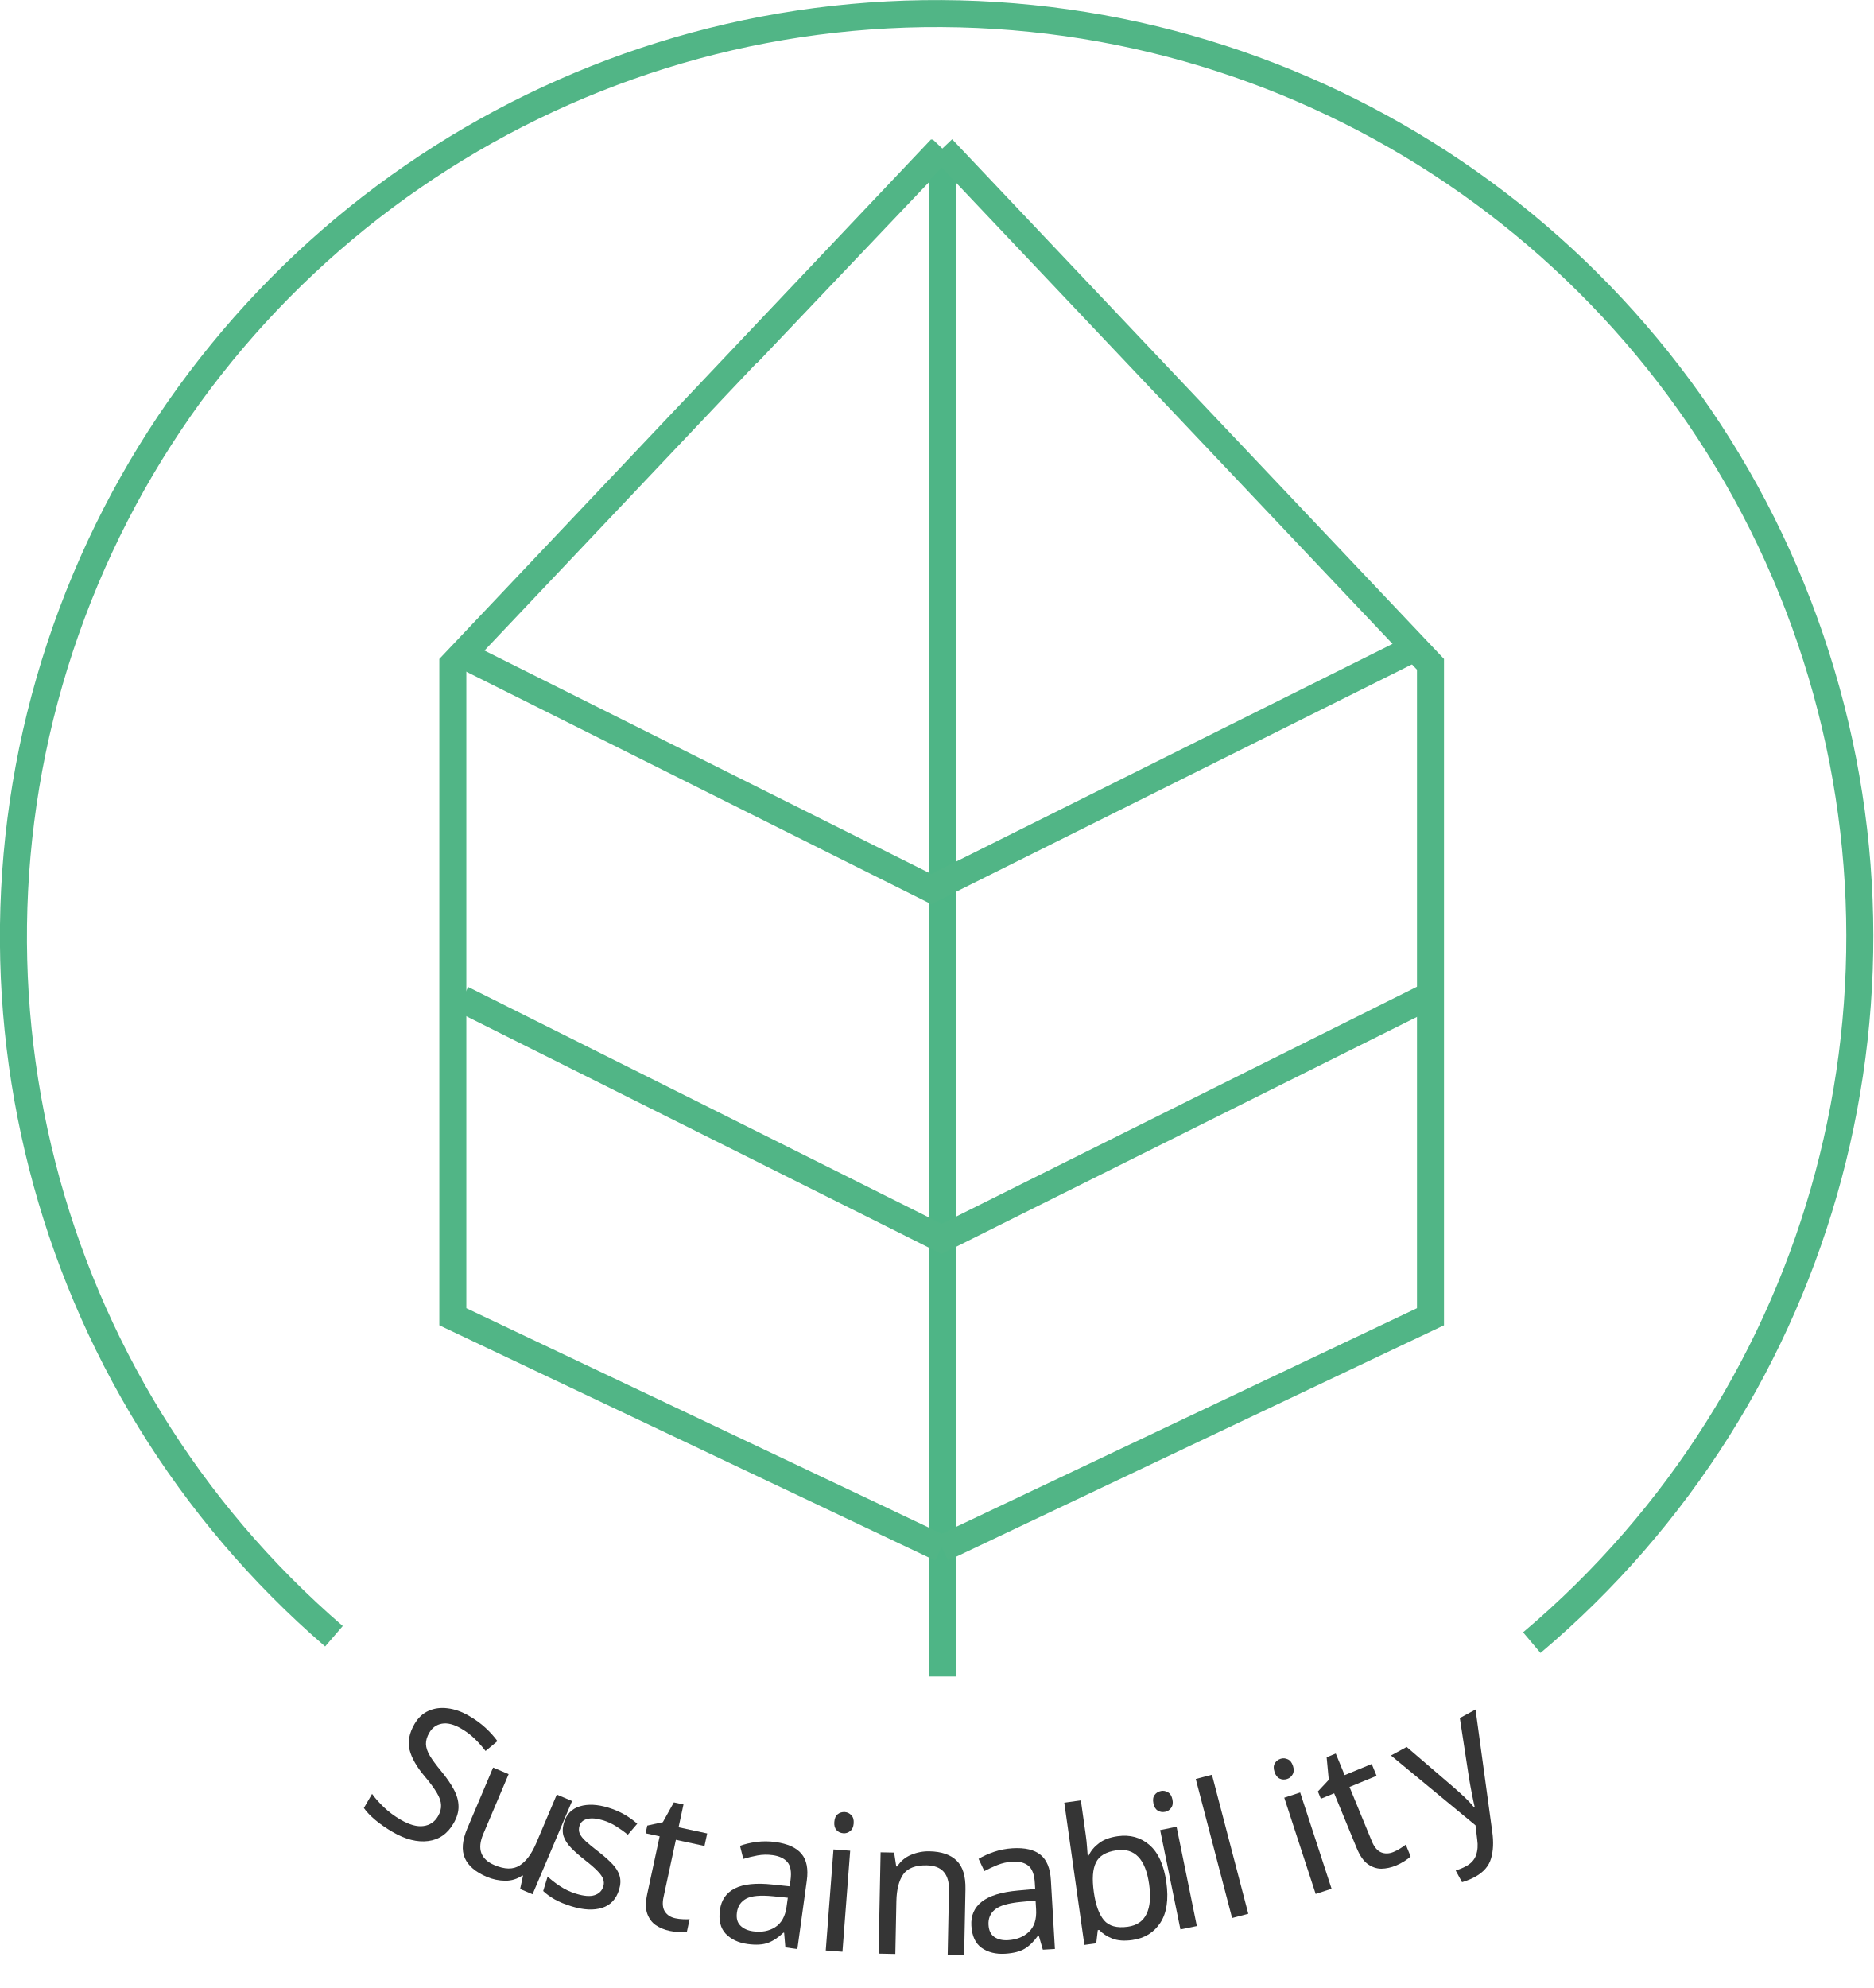
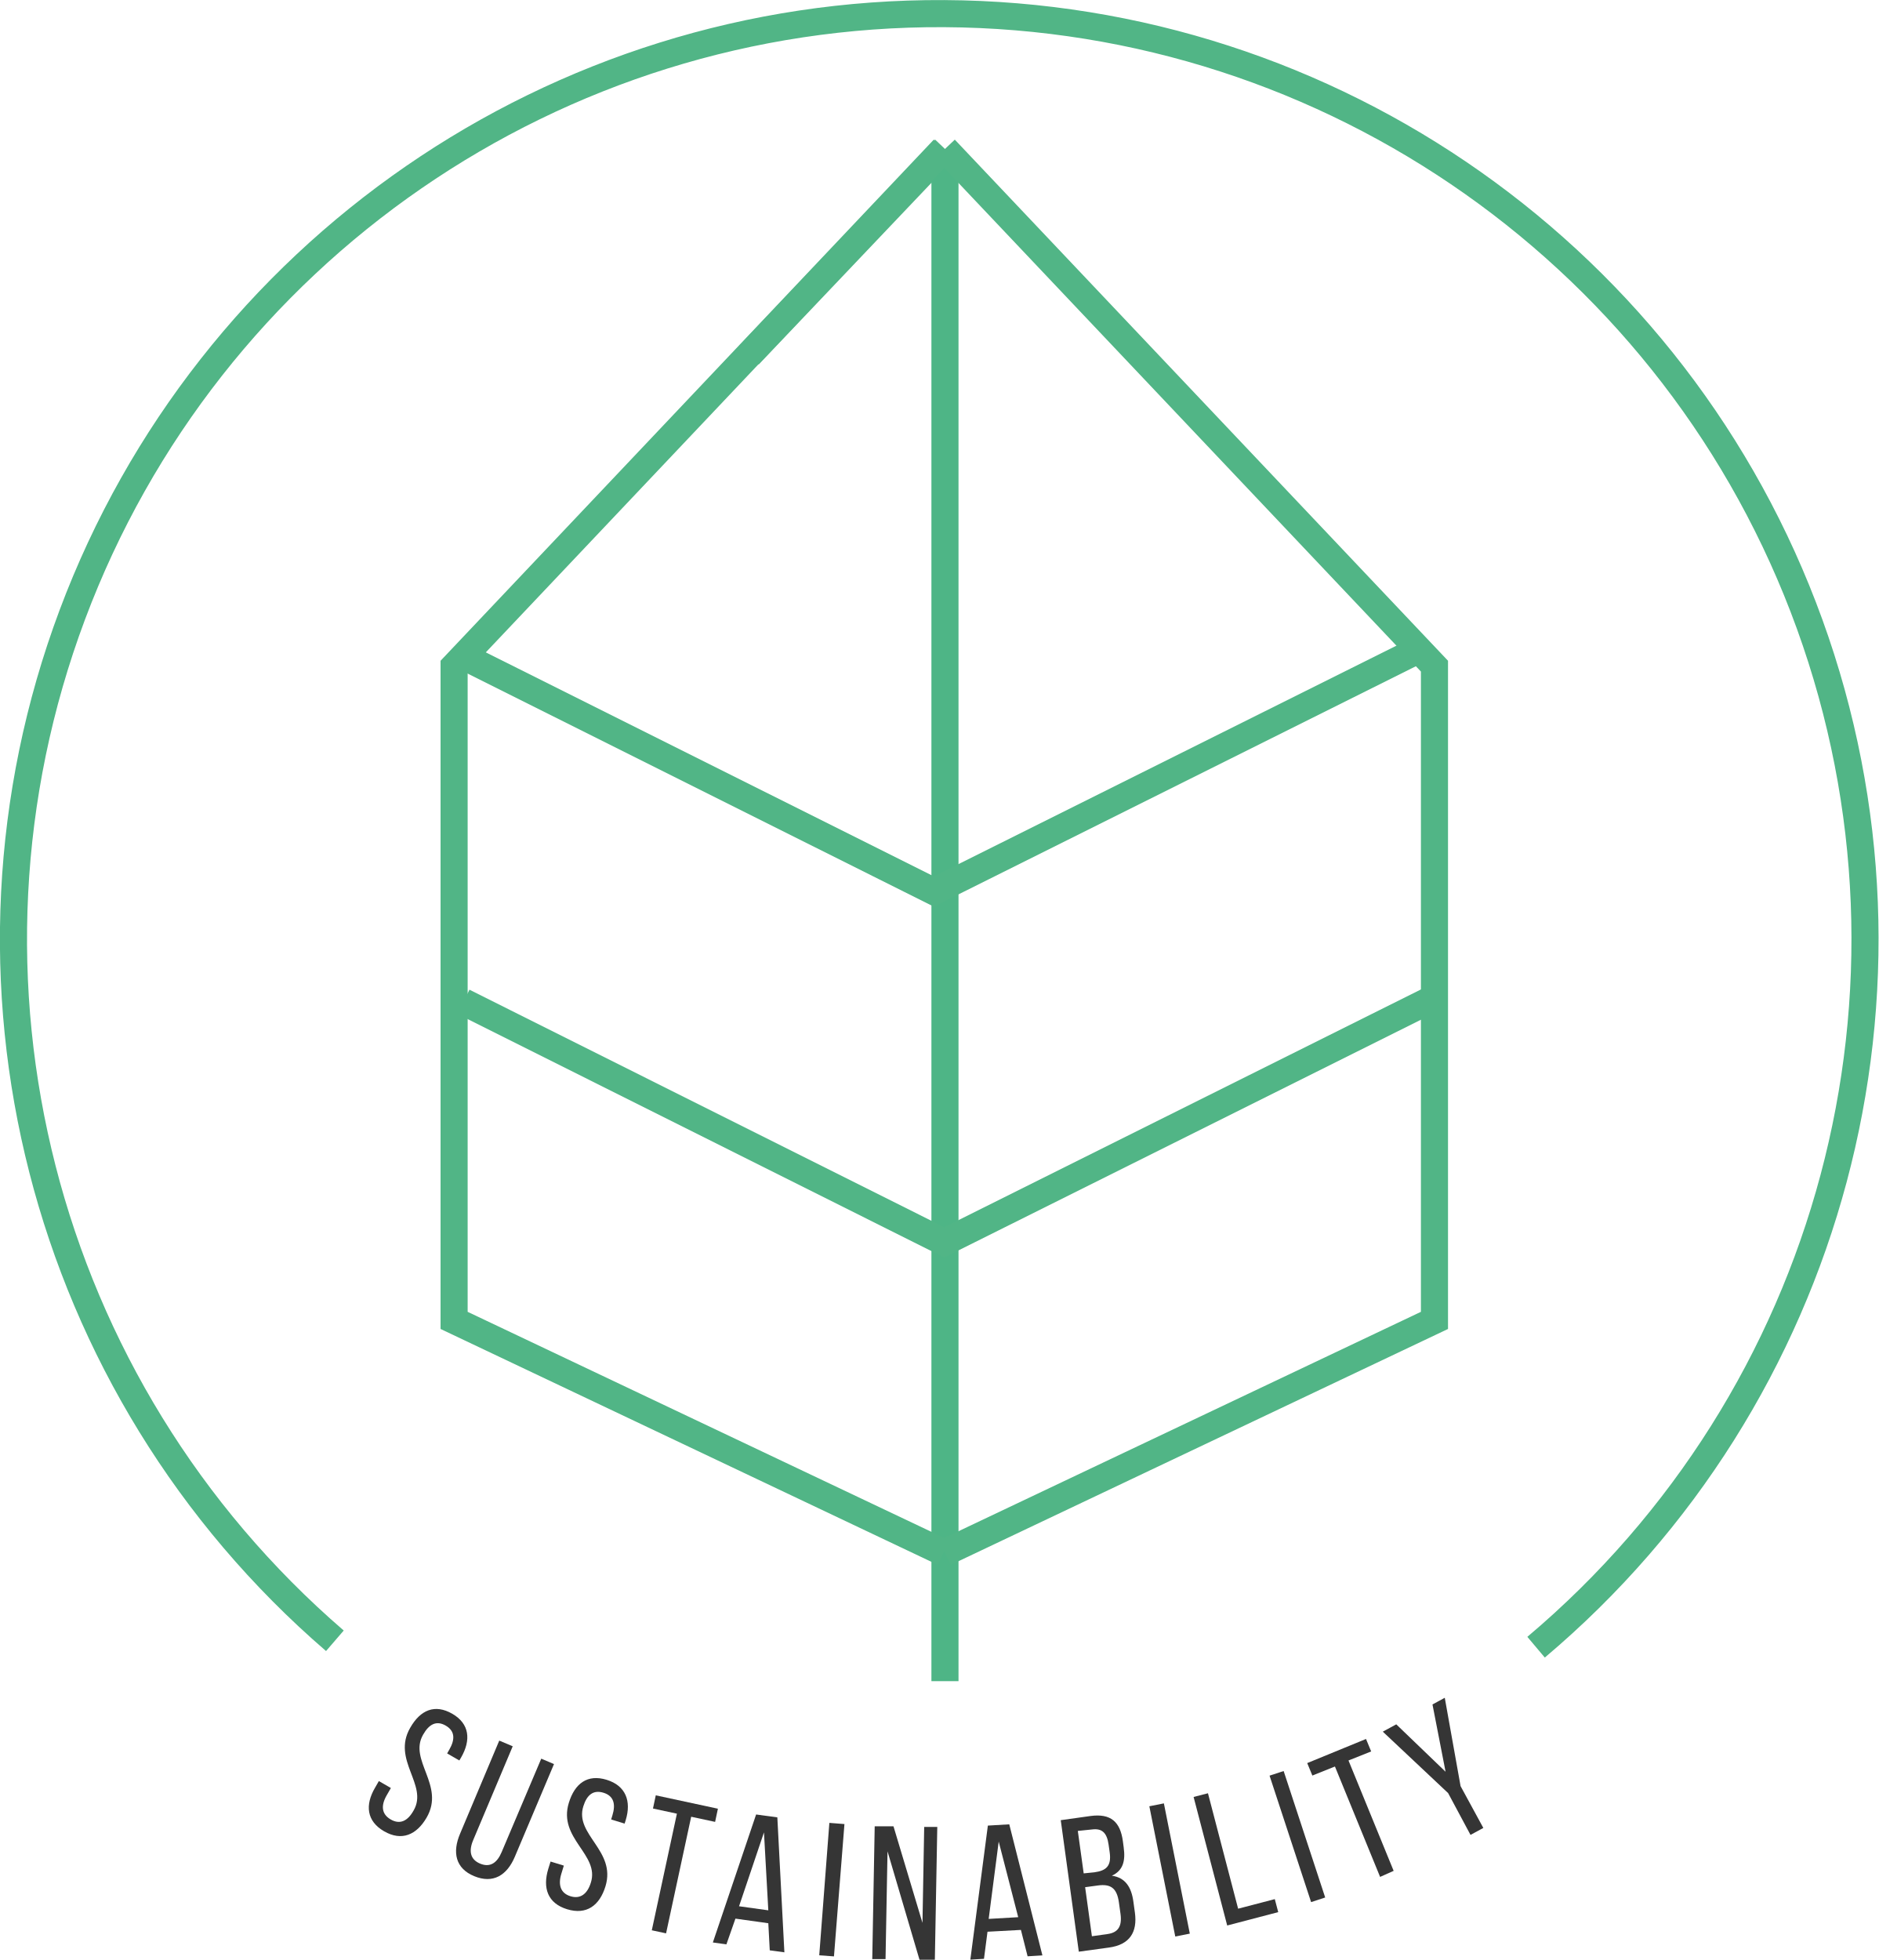
- <svg xmlns="http://www.w3.org/2000/svg" id="Lager_1" data-name="Lager 1" viewBox="0 0 208 220.7">
+ <svg xmlns="http://www.w3.org/2000/svg" id="Lager_1" data-name="Lager 1" viewBox="0 0 208 216.99">
  <defs>
-     <style>.cls-1,.cls-3,.cls-4{fill:none;stroke-miterlimit:10;}.cls-1{stroke:#51b586;}.cls-1,.cls-3{stroke-width:3px;}.cls-2{font-size:21px;fill:#353535;font-family:BebasNeueRegular, Bebas Neue;}.cls-3,.cls-4{stroke:#4eb586;}</style>
+     <style>.cls-1,.cls-3,.cls-4{fill:none;stroke-miterlimit:10;}.cls-1{stroke:#51b586;}.cls-1,.cls-3{stroke-width:3px;}.cls-2{fill:#353535;}.cls-3,.cls-4{stroke:#4eb586;}</style>
  </defs>
  <path class="cls-1" d="M143.74,214.95a102.5,102.5,0,1,1,133,.71" transform="translate(-106.66 -33.3)" />
-   <text class="cls-2" transform="translate(39.22 200.61) rotate(30.09)">S</text>
-   <text class="cls-2" transform="matrix(0.92, 0.39, -0.39, 0.92, 48.84, 205.93)">u</text>
-   <text class="cls-2" transform="translate(59.12 210.09) rotate(17.04)">s</text>
-   <text class="cls-2" transform="translate(69.28 213.06) rotate(12.15)">t</text>
-   <text class="cls-2" transform="translate(78.55 215) rotate(7.85)">a</text>
-   <text class="cls-2" transform="translate(89.91 216.4) rotate(4.37)">i</text>
-   <text class="cls-2" transform="matrix(1, 0.02, -0.02, 1, 95.77, 216.85)">n</text>
-   <text class="cls-2" transform="translate(107.07 216.96) rotate(-3.36)">a</text>
-   <text class="cls-2" transform="matrix(0.99, -0.14, 0.14, 0.99, 118.64, 216.17)">b</text>
-   <text class="cls-2" transform="matrix(0.98, -0.2, 0.2, 0.98, 129.32, 214.55)">i</text>
-   <text class="cls-2" transform="translate(135.08 213.38) rotate(-14.65)">l</text>
-   <text class="cls-2" transform="matrix(0.95, -0.31, 0.31, 0.95, 144.39, 210.81)">i</text>
-   <text class="cls-2" transform="translate(150.08 208.91) rotate(-22.35)">t</text>
-   <text class="cls-2" transform="translate(159.8 204.78) rotate(-28.52)">y</text>
+   <path class="cls-2" d="M157.72,227.86l-.2.34-1.35-.78.24-.42c.66-1.15.62-2.07-.4-2.66s-1.84-.17-2.5,1c-1.65,2.85,2.46,5.6.39,9.18-1.12,1.93-2.77,2.64-4.71,1.52s-2.13-2.91-1-4.83l.42-.73,1.33.77-.46.8c-.66,1.14-.58,2.09.44,2.68s1.88.19,2.54-1c1.64-2.83-2.45-5.57-.38-9.15,1.14-2,2.75-2.65,4.66-1.55S158.83,225.93,157.72,227.86Z" transform="translate(-106.66 -33.3)" />
+   <path class="cls-2" d="M159.06,237c-.52,1.22-.34,2.16.76,2.62s1.88-.07,2.39-1.29L166.59,228l1.41.6-4.34,10.27c-.87,2.05-2.4,3-4.49,2.14s-2.44-2.65-1.57-4.7L161.94,226l1.49.63Z" transform="translate(-106.66 -33.3)" />
+   <path class="cls-2" d="M175.94,234.81l-.12.38-1.49-.46.14-.46c.39-1.26.13-2.16-1-2.5s-1.83.25-2.22,1.5c-1,3.15,3.66,4.9,2.45,8.86-.65,2.13-2.1,3.2-4.25,2.54s-2.73-2.35-2.08-4.48l.25-.8,1.47.45-.27.88c-.39,1.26-.09,2.17,1,2.51s1.87-.24,2.26-1.5c1-3.13-3.65-4.87-2.44-8.83.66-2.17,2.08-3.21,4.19-2.56S176.59,232.69,175.94,234.81Z" transform="translate(-106.66 -33.3)" />
+   <path class="cls-2" d="M178.83,247l2.78-12.91-2.65-.57.31-1.46,6.88,1.48-.31,1.46-2.65-.57-2.78,12.91Z" transform="translate(-106.66 -33.3)" />
+   <path class="cls-2" d="M188.09,245.71l-1,2.85-1.5-.21,4.79-14.17,2.35.32.78,14.94-1.62-.22-.16-3Zm.4-1.37,3.24.45-.48-8.63Z" transform="translate(-106.66 -33.3)" />
+   <path class="cls-2" d="M200.16,235.24,199,249.89l-1.63-.12,1.12-14.66Z" transform="translate(-106.66 -33.3)" />
+   <path class="cls-2" d="M204.71,250.19l-1.47,0,.27-14.7,2.08,0,3.21,10.69.19-10.62,1.45,0-.27,14.7-1.7,0-3.54-12Z" transform="translate(-106.66 -33.3)" />
+   <path class="cls-2" d="M216,247.16l-.39,3-1.51.09,1.94-14.84,2.37-.14,3.67,14.51-1.64.1-.74-2.92Zm.13-1.42,3.27-.19-2.16-8.37Z" transform="translate(-106.66 -33.3)" />
+   <path class="cls-2" d="M227.39,234.35c2.27-.31,3.31.65,3.6,2.79l.09.69c.21,1.54-.09,2.56-1.31,3.13,1.47.2,2.16,1.25,2.38,2.85l.17,1.23c.3,2.18-.59,3.56-2.86,3.87l-3.35.46-2-14.56Zm.45,6.23c1.29-.18,1.9-.68,1.69-2.2l-.12-.85c-.18-1.29-.7-1.85-1.86-1.69L226,236l.65,4.7Zm1.43,6.84c1.19-.16,1.64-.86,1.46-2.21l-.18-1.29c-.22-1.62-.94-2.07-2.33-1.88l-1.41.19.75,5.43Z" transform="translate(-106.66 -33.3)" />
+   <path class="cls-2" d="M235.53,232.95l2.87,14.42-1.61.32-2.87-14.42Z" transform="translate(-106.66 -33.3)" />
+   <path class="cls-2" d="M242.54,246.47l-3.72-14.23,1.59-.41,3.34,12.78,4.06-1.06.38,1.44Z" transform="translate(-106.66 -33.3)" />
+   <path class="cls-2" d="M248.79,229.37l4.6,14-1.56.51-4.6-14Z" transform="translate(-106.66 -33.3)" />
+   <path class="cls-2" d="M259.47,241.09l-5-12.22-2.5,1-.57-1.38,6.51-2.67.57,1.38-2.51,1,5,12.22Z" transform="translate(-106.66 -33.3)" />
+   <path class="cls-2" d="M267,231.81l-7.23-6.8,1.49-.81,5.46,5.25L265.27,222l1.36-.74,1.75,9.78,2.52,4.63-1.42.77Z" transform="translate(-106.66 -33.3)" />
  <line class="cls-1" x1="104.63" y1="16.49" x2="82.92" y2="39.32" />
  <line class="cls-3" x1="104.63" y1="18.55" x2="104.63" y2="186.12" />
  <polyline class="cls-1" points="104.63 16.49 126.25 39.33 158.83 73.75 158.83 146.18 104.63 171.89" />
  <polyline class="cls-1" points="51.31 110.91 104.55 137.54 158.83 110.47" />
  <path class="cls-4" d="M159.31,106.63" transform="translate(-106.66 -33.3)" />
  <polyline class="cls-1" points="51.31 72.66 103.4 98.7 157.68 71.63" />
  <polyline class="cls-1" points="104.48 16.49 82.86 39.33 50.28 73.75 50.28 146.18 104.48 171.89" />
</svg>
